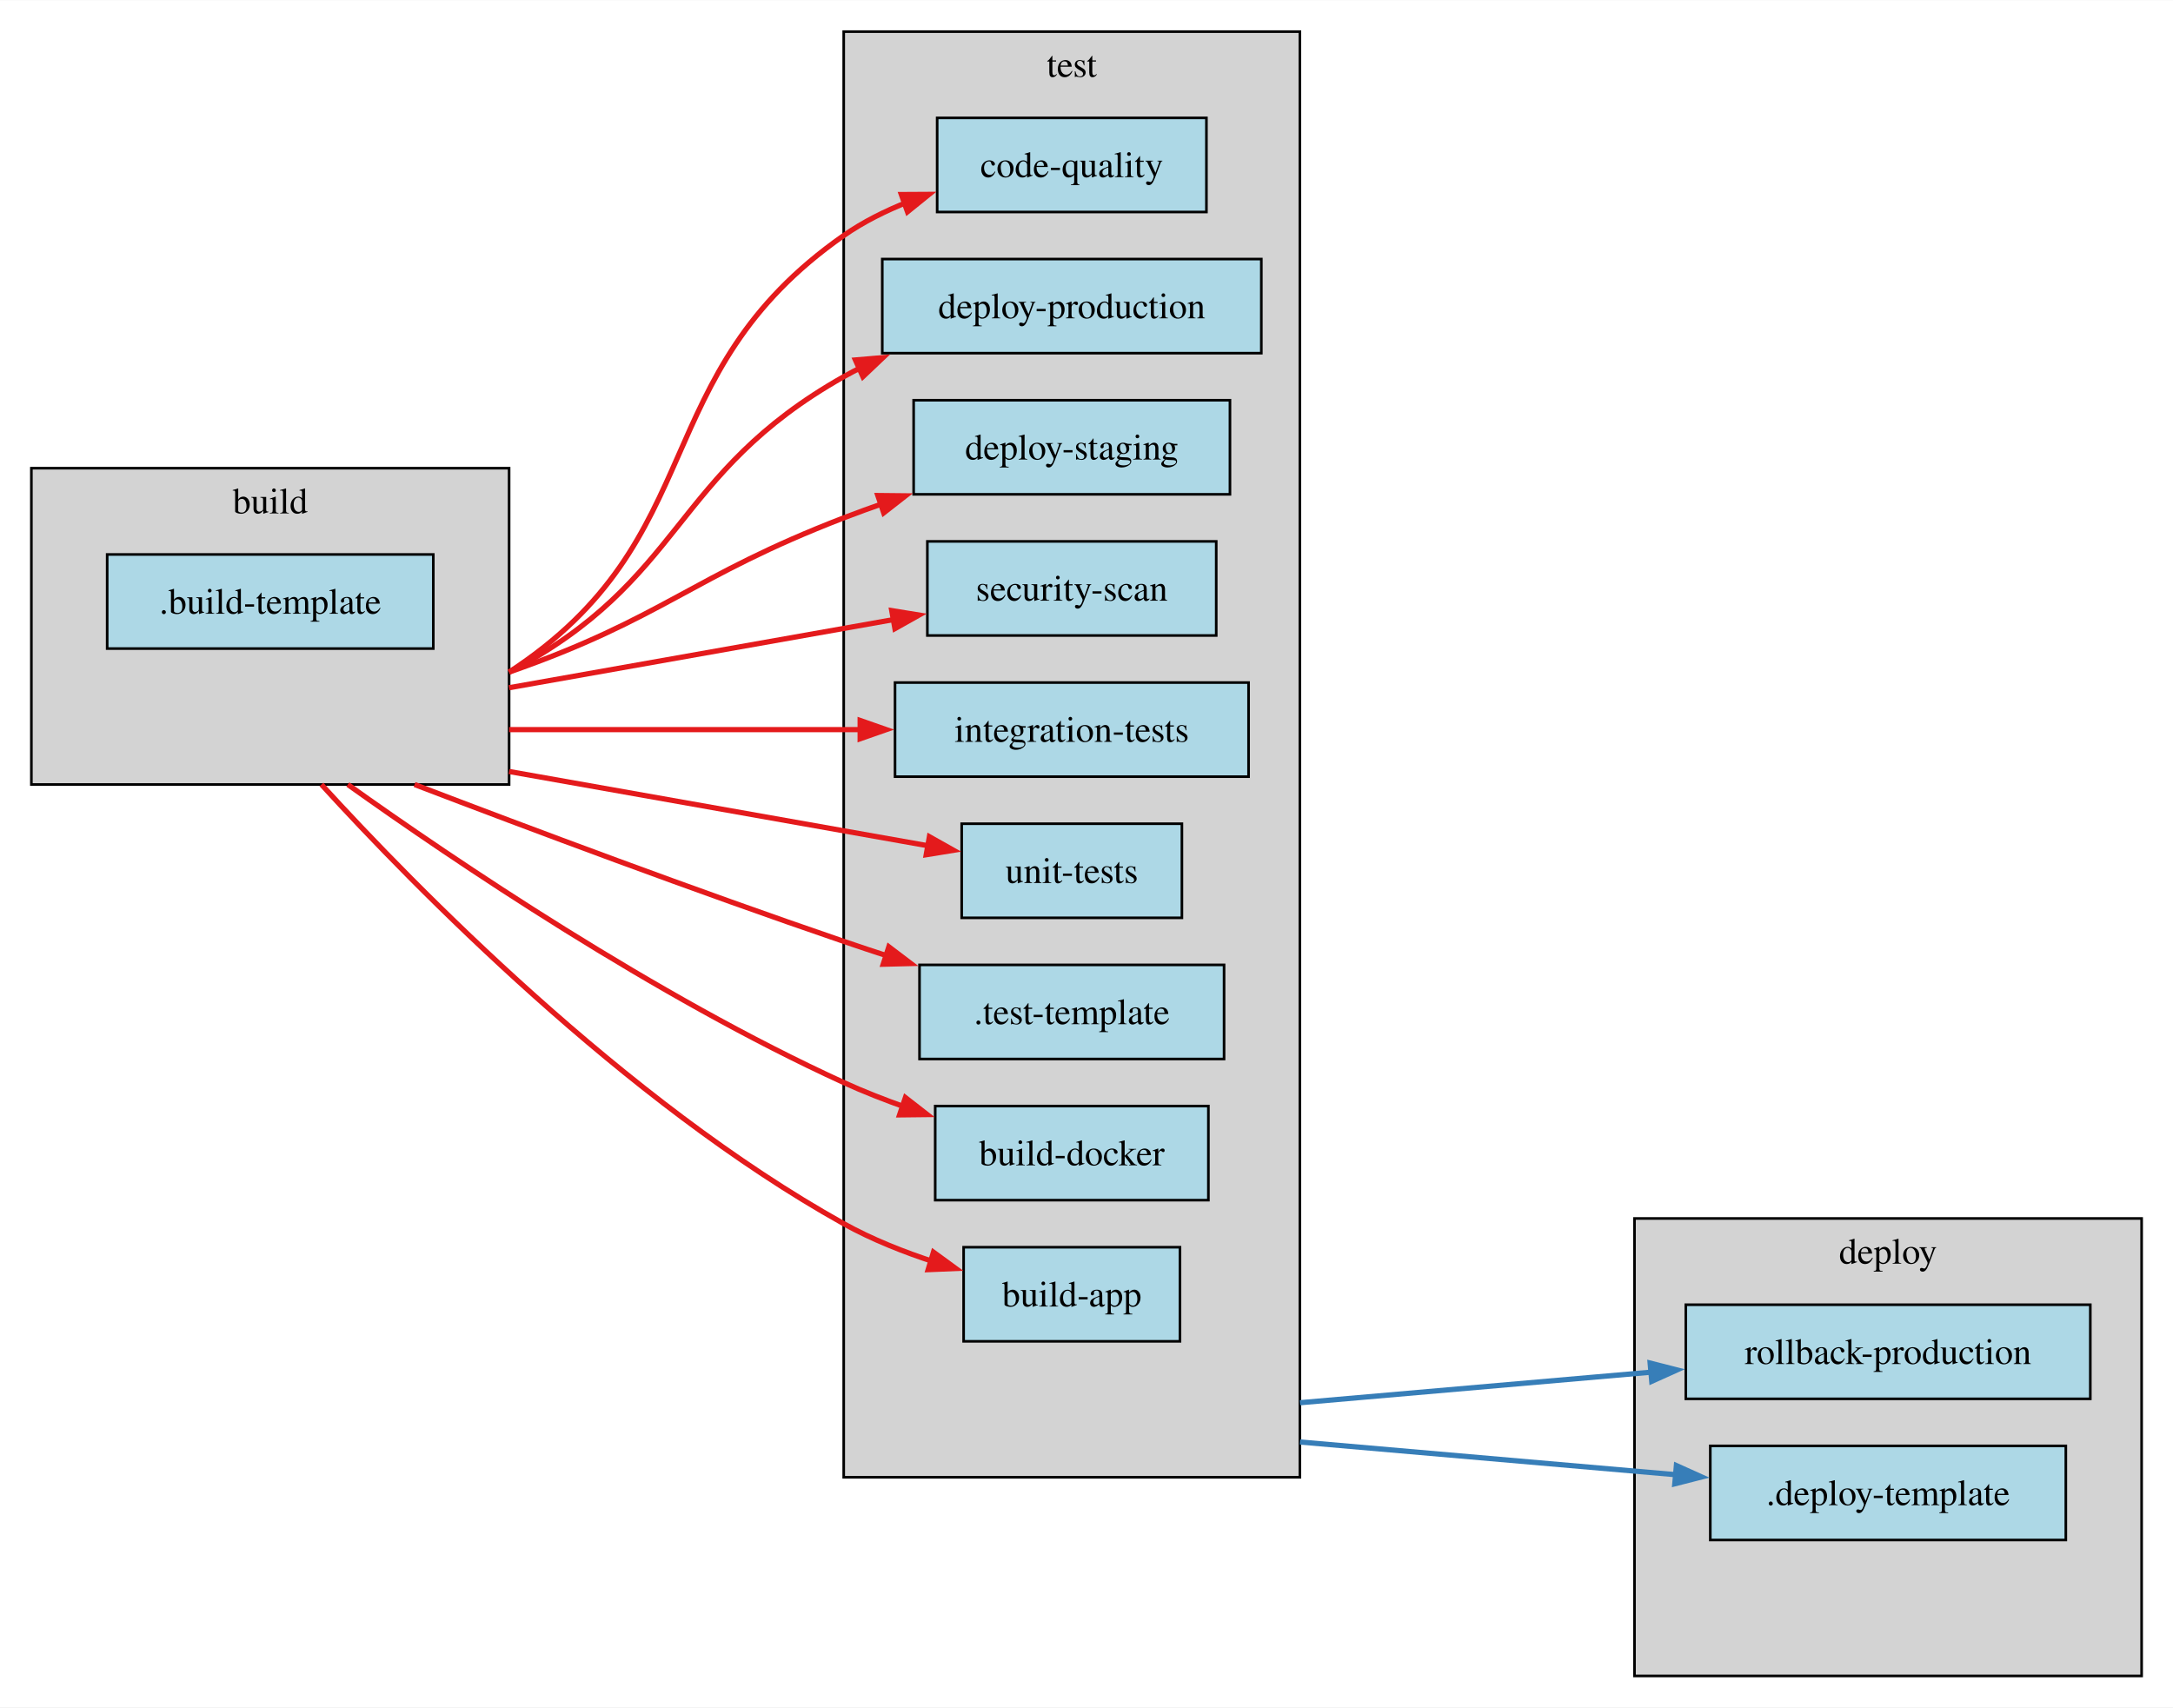
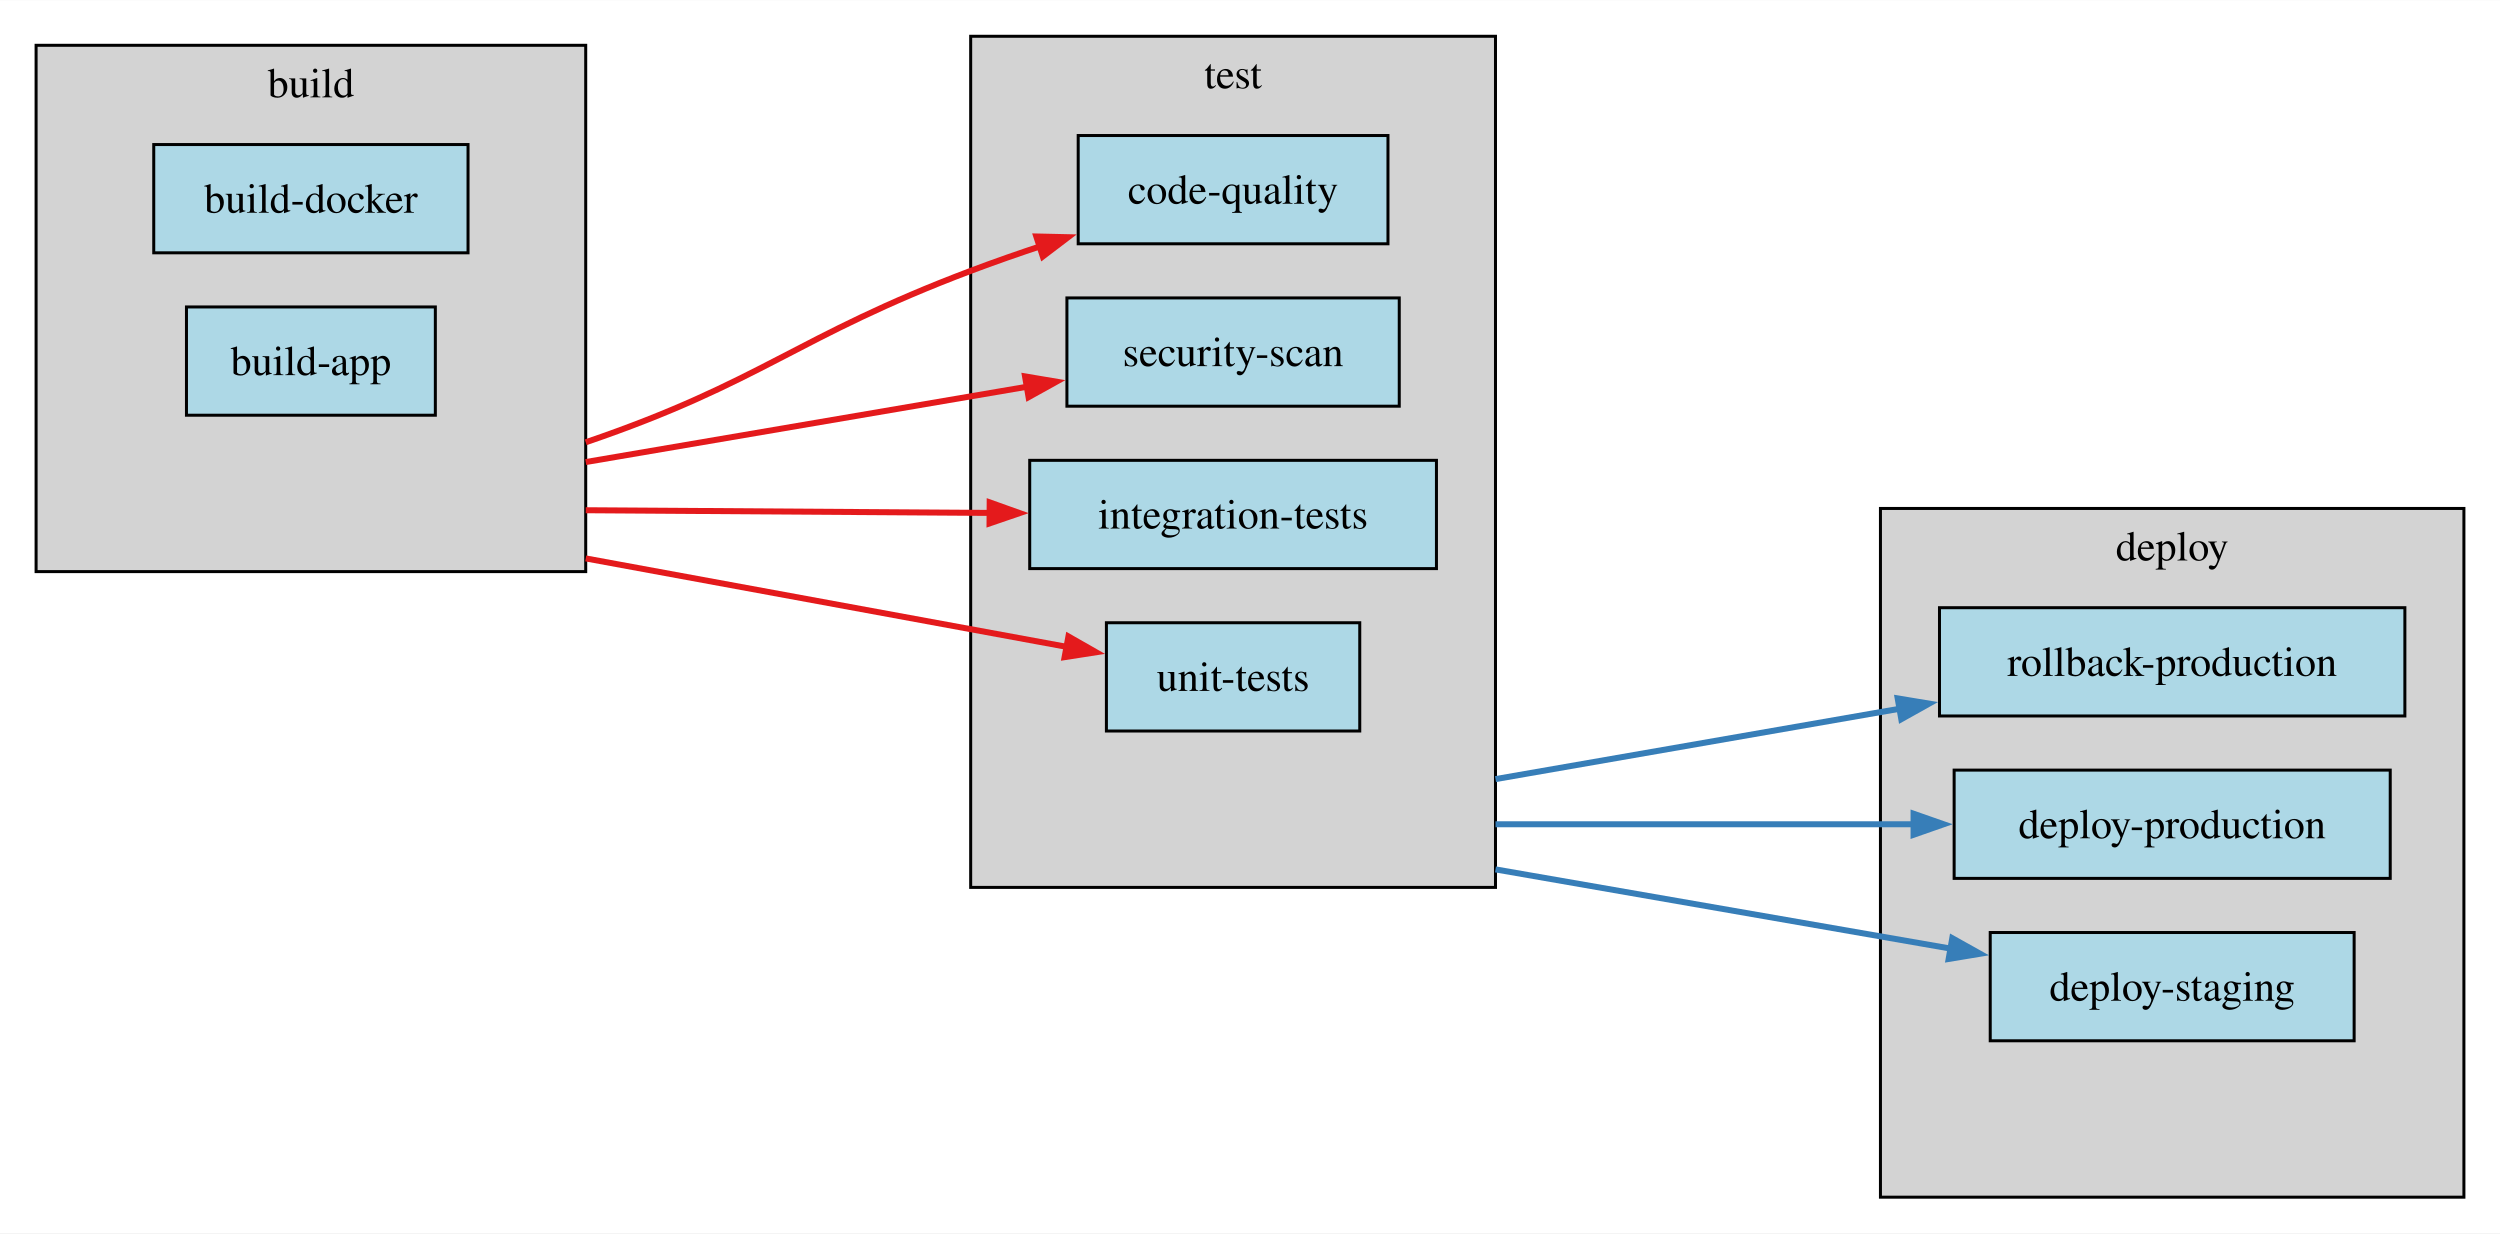
- <svg xmlns="http://www.w3.org/2000/svg" xmlns:xlink="http://www.w3.org/1999/xlink" width="831pt" height="653pt" viewBox="0.00 0.00 831.25 653.00">
-   <g id="graph0" class="graph" transform="scale(1 1) rotate(0) translate(4 649)">
-     <polygon fill="white" stroke="none" points="-4,4 -4,-649 827.25,-649 827.25,4 -4,4" />
+ <svg xmlns="http://www.w3.org/2000/svg" xmlns:xlink="http://www.w3.org/1999/xlink" width="831pt" height="410pt" viewBox="0.00 0.00 831.25 410.00">
+   <g id="graph0" class="graph" transform="scale(1 1) rotate(0) translate(4 406)">
+     <polygon fill="white" stroke="none" points="-4,4 -4,-406 827.25,-406 827.25,4 -4,4" />
    <g id="clust1" class="cluster">
-       <polygon fill="lightgrey" stroke="black" points="8,-349 8,-470 190.75,-470 190.75,-349 8,-349" />
-       <text text-anchor="middle" x="99.38" y="-452.7" font-family="Times,serif" font-size="14.00">build</text>
+       <polygon fill="lightgrey" stroke="black" points="8,-216 8,-391 190.75,-391 190.75,-216 8,-216" />
+       <text text-anchor="middle" x="99.38" y="-373.7" font-family="Times,serif" font-size="14.00">build</text>
    </g>
    <g id="clust2" class="cluster">
-       <polygon fill="lightgrey" stroke="black" points="318.75,-84 318.75,-637 493.25,-637 493.25,-84 318.75,-84" />
-       <text text-anchor="middle" x="406" y="-619.7" font-family="Times,serif" font-size="14.00">test</text>
+       <polygon fill="lightgrey" stroke="black" points="318.75,-111 318.75,-394 493.25,-394 493.25,-111 318.75,-111" />
+       <text text-anchor="middle" x="406" y="-376.7" font-family="Times,serif" font-size="14.00">test</text>
    </g>
    <g id="clust3" class="cluster">
-       <polygon fill="lightgrey" stroke="black" points="621.25,-8 621.25,-183 815.25,-183 815.25,-8 621.25,-8" />
-       <text text-anchor="middle" x="718.25" y="-165.7" font-family="Times,serif" font-size="14.00">deploy</text>
+       <polygon fill="lightgrey" stroke="black" points="621.25,-8 621.25,-237 815.25,-237 815.25,-8 621.25,-8" />
+       <text text-anchor="middle" x="718.25" y="-219.7" font-family="Times,serif" font-size="14.00">deploy</text>
    </g>
-     <g id="node4" class="node">
-       <g id="a_node4">
-         <a xlink:title="---&#10;extends: &quot;.build-template&quot;&#10;script:&#10;- echo &quot;Building application with overrides...&quot;&#10;- echo &quot;Build type: ${BUILD_TYPE}&quot;&#10;- mkdir -p build&#10;- echo &quot;app-v${VERSION}-optimized&quot; &gt; build/app.txt&#10;- echo &quot;Build completed with custom configuration&quot;&#10;variables:&#10;  BUILD_TYPE: optimized&#10;after_script:&#10;- echo &quot;Custom post-build step&quot;&#10;- ls -la build/&#10;">
-           <polygon fill="lightblue" stroke="black" points="447.38,-172 364.62,-172 364.62,-136 447.38,-136 447.38,-172" />
-           <text text-anchor="middle" x="406" y="-149.32" font-family="Times,serif" font-size="14.00">build-app</text>
+     <g id="node5" class="node">
+       <g id="a_node5">
+         <a xlink:title="---&#10;stage: test&#10;before_script:&#10;- echo &quot;Setting up test environment...&quot;&#10;script:&#10;- echo &quot;Running unit tests...&quot;&#10;- echo &quot;Test suite: Unit Tests&quot;&#10;- echo &quot;Tests passed: 150/150&quot;&#10;- echo &quot;Coverage: 85%&quot;&#10;dependencies:&#10;- build-app&#10;">
+           <polygon fill="lightblue" stroke="black" points="448.12,-199 363.88,-199 363.88,-163 448.12,-163 448.12,-199" />
+           <text text-anchor="middle" x="406" y="-176.32" font-family="Times,serif" font-size="14.00">unit-tests</text>
        </a>
      </g>
    </g>
    <g id="edge1" class="edge">
-       <path fill="none" stroke="#e41a1c" stroke-width="2" d="M118.96,-349C154.22,-310.38 234.84,-227.76 318.75,-181 329.56,-174.98 341.89,-170.1 353.79,-166.24" />
-       <polygon fill="#e41a1c" stroke="#e41a1c" stroke-width="2" points="353.08,-170.11 361.63,-163.86 351.05,-163.42 353.08,-170.11" />
+       <path fill="none" stroke="#e41a1c" stroke-width="2" d="M190.75,-220.39C243.35,-210.72 307.82,-198.86 352.23,-190.7" />
+       <polygon fill="#e41a1c" stroke="#e41a1c" stroke-width="2" points="351.25,-194.44 360.45,-189.19 349.98,-187.56 351.25,-194.44" />
    </g>
-     <g id="node5" class="node">
-       <g id="a_node5">
-         <a xlink:title="---&#10;extends: &quot;.build-template&quot;&#10;script:&#10;- echo &quot;Building Docker image...&quot;&#10;- mkdir -p build&#10;- echo &quot;docker-image:latest&quot; &gt; build/docker.txt&#10;- echo &quot;Docker build completed&quot;&#10;only:&#10;- main&#10;- develop&#10;">
-           <polygon fill="lightblue" stroke="black" points="458.25,-226 353.75,-226 353.75,-190 458.25,-190 458.25,-226" />
-           <text text-anchor="middle" x="406" y="-203.32" font-family="Times,serif" font-size="14.00">build-docker</text>
+     <g id="node6" class="node">
+       <g id="a_node6">
+         <a xlink:title="---&#10;stage: test&#10;before_script:&#10;- echo &quot;Setting up test environment...&quot;&#10;script:&#10;- echo &quot;Running integration tests (with override)...&quot;&#10;- echo &quot;Test suite: Integration Tests (Extended)&quot;&#10;- echo &quot;Running additional smoke tests...&quot;&#10;- echo &quot;Tests passed: 50/50&quot;&#10;- echo &quot;All integration tests passed&quot;&#10;dependencies:&#10;- build-app&#10;allow_failure: true&#10;">
+           <polygon fill="lightblue" stroke="black" points="473.62,-253 338.38,-253 338.38,-217 473.62,-217 473.62,-253" />
+           <text text-anchor="middle" x="406" y="-230.32" font-family="Times,serif" font-size="14.00">integration-tests</text>
        </a>
      </g>
    </g>
    <g id="edge2" class="edge">
-       <path fill="none" stroke="#e41a1c" stroke-width="2" d="M129.05,-349C169.59,-320.09 246.77,-267.89 318.75,-235 326.39,-231.51 334.61,-228.3 342.83,-225.4" />
-       <polygon fill="#e41a1c" stroke="#e41a1c" stroke-width="2" points="342.35,-229.25 350.71,-222.74 340.12,-222.62 342.35,-229.25" />
+       <path fill="none" stroke="#e41a1c" stroke-width="2" d="M190.75,-236.41C233.91,-236.12 285.06,-235.79 326.56,-235.51" />
+       <polygon fill="#e41a1c" stroke="#e41a1c" stroke-width="2" points="325.07,-239.02 335.04,-235.46 325.02,-232.03 325.07,-239.02" />
    </g>
-     <g id="node6" class="node">
-       <g id="a_node6">
-         <a xlink:title="---&#10;stage: test&#10;before_script:&#10;- echo &quot;Setting up test environment...&quot;&#10;">
-           <polygon fill="lightblue" stroke="black" points="464.25,-280 347.75,-280 347.75,-244 464.25,-244 464.25,-280" />
-           <text text-anchor="middle" x="406" y="-257.32" font-family="Times,serif" font-size="14.00">.test-template</text>
+     <g id="node7" class="node">
+       <g id="a_node7">
+         <a xlink:title="---&#10;stage: test&#10;before_script:&#10;- echo &quot;Setting up test environment...&quot;&#10;script:&#10;- echo &quot;Running security scan...&quot;&#10;- echo &quot;Scanning for vulnerabilities...&quot;&#10;- echo &quot;No critical vulnerabilities found&quot;&#10;allow_failure: true&#10;">
+           <polygon fill="lightblue" stroke="black" points="461.25,-307 350.75,-307 350.75,-271 461.25,-271 461.25,-307" />
+           <text text-anchor="middle" x="406" y="-284.32" font-family="Times,serif" font-size="14.00">security-scan</text>
        </a>
      </g>
    </g>
    <g id="edge3" class="edge">
-       <path fill="none" stroke="#e41a1c" stroke-width="2" d="M154.58,-349C198.6,-332.17 262.39,-308.26 318.75,-289 324.5,-287.03 330.49,-285.04 336.51,-283.08" />
-       <polygon fill="#e41a1c" stroke="#e41a1c" stroke-width="2" points="336.01,-286.92 344.45,-280.52 333.86,-280.26 336.01,-286.92" />
+       <path fill="none" stroke="#e41a1c" stroke-width="2" d="M190.75,-252.43C238.39,-260.56 295.77,-270.35 339.15,-277.76" />
+       <polygon fill="#e41a1c" stroke="#e41a1c" stroke-width="2" points="336.82,-280.91 347.27,-279.15 338,-274.01 336.82,-280.91" />
    </g>
-     <g id="node7" class="node">
-       <g id="a_node7">
-         <a xlink:title="---&#10;extends: &quot;.test-template&quot;&#10;script:&#10;- echo &quot;Running unit tests...&quot;&#10;- echo &quot;Test suite: Unit Tests&quot;&#10;- echo &quot;Tests passed: 150/150&quot;&#10;- echo &quot;Coverage: 85%&quot;&#10;dependencies:&#10;- build-app&#10;">
-           <polygon fill="lightblue" stroke="black" points="448.12,-334 363.88,-334 363.88,-298 448.12,-298 448.12,-334" />
-           <text text-anchor="middle" x="406" y="-311.32" font-family="Times,serif" font-size="14.00">unit-tests</text>
+     <g id="node8" class="node">
+       <g id="a_node8">
+         <a xlink:title="---&#10;stage: test&#10;script:&#10;- echo &quot;Running code quality checks...&quot;&#10;- echo &quot;Analyzing code style...&quot;&#10;- echo &quot;Checking for code smells...&quot;&#10;- echo &quot;Quality score: A+&quot;&#10;dependencies:&#10;- build-app&#10;allow_failure: true&#10;">
+           <polygon fill="lightblue" stroke="black" points="457.5,-361 354.5,-361 354.5,-325 457.5,-325 457.5,-361" />
+           <text text-anchor="middle" x="406" y="-338.32" font-family="Times,serif" font-size="14.00">code-quality</text>
+         </a>
+       </g>
+     </g>
+     <g id="edge7" class="edge">
+       <path fill="none" stroke="#e41a1c" stroke-width="2" d="M190.75,-259C249.69,-279.11 260.49,-293.99 318.75,-316 326.61,-318.97 334.95,-321.88 343.24,-324.62" />
+       <polygon fill="#e41a1c" stroke="#e41a1c" stroke-width="2" points="340.57,-327.43 351.16,-327.19 342.73,-320.78 340.57,-327.43" />
+     </g>
+     <g id="node2" class="node">
+       <g id="a_node2">
+         <a xlink:title="---&#10;stage: build&#10;before_script:&#10;- echo &quot;Preparing build environment...&quot;&#10;artifacts:&#10;  paths:&#10;  - build/&#10;  expire_in: 1 hour&#10;script:&#10;- echo &quot;Building application with overrides...&quot;&#10;- echo &quot;Build type: ${BUILD_TYPE}&quot;&#10;- mkdir -p build&#10;- echo &quot;app-v${VERSION}-optimized&quot; &gt; build/app.txt&#10;- echo &quot;Build completed with custom configuration&quot;&#10;variables:&#10;  BUILD_TYPE: optimized&#10;after_script:&#10;- echo &quot;Custom post-build step&quot;&#10;- ls -la build/&#10;">
+           <polygon fill="lightblue" stroke="black" points="140.75,-304 58,-304 58,-268 140.75,-268 140.75,-304" />
+           <text text-anchor="middle" x="99.38" y="-281.32" font-family="Times,serif" font-size="14.00">build-app</text>
+         </a>
+       </g>
+     </g>
+     <g id="node3" class="node">
+       <g id="a_node3">
+         <a xlink:title="---&#10;stage: build&#10;before_script:&#10;- echo &quot;Preparing build environment...&quot;&#10;artifacts:&#10;  paths:&#10;  - build/&#10;  expire_in: 1 hour&#10;script:&#10;- echo &quot;Building Docker image...&quot;&#10;- mkdir -p build&#10;- echo &quot;docker-image:latest&quot; &gt; build/docker.txt&#10;- echo &quot;Docker build completed&quot;&#10;only:&#10;- main&#10;- develop&#10;">
+           <polygon fill="lightblue" stroke="black" points="151.62,-358 47.12,-358 47.12,-322 151.62,-322 151.62,-358" />
+           <text text-anchor="middle" x="99.38" y="-335.32" font-family="Times,serif" font-size="14.00">build-docker</text>
+         </a>
+       </g>
+     </g>
+     <g id="node10" class="node">
+       <g id="a_node10">
+         <a xlink:title="---&#10;stage: deploy&#10;before_script:&#10;- echo &quot;Preparing deployment...&quot;&#10;when: manual&#10;only:&#10;- develop&#10;script:&#10;- echo &quot;Deploying to staging environment...&quot;&#10;- echo &quot;Target: staging.example.com&quot;&#10;- echo &quot;Deployment completed&quot;&#10;environment:&#10;  name: staging&#10;  url: https://staging.example.com&#10;">
+           <polygon fill="lightblue" stroke="black" points="778.75,-96 657.75,-96 657.75,-60 778.75,-60 778.75,-96" />
+           <text text-anchor="middle" x="718.25" y="-73.33" font-family="Times,serif" font-size="14.00">deploy-staging</text>
        </a>
      </g>
    </g>
    <g id="edge4" class="edge">
-       <path fill="none" stroke="#e41a1c" stroke-width="2" d="M190.75,-353.98C243.42,-344.64 308.01,-333.19 352.41,-325.32" />
-       <polygon fill="#e41a1c" stroke="#e41a1c" stroke-width="2" points="351.53,-329.03 360.77,-323.84 350.31,-322.14 351.53,-329.03" />
+       <path fill="none" stroke="#377eb8" stroke-width="2" d="M493.25,-116.99C541.42,-108.6 600.72,-98.28 646.21,-90.37" />
+       <polygon fill="#377eb8" stroke="#377eb8" stroke-width="2" points="645.13,-94.11 654.38,-88.94 643.93,-87.21 645.13,-94.11" />
    </g>
-     <g id="node8" class="node">
-       <g id="a_node8">
-         <a xlink:title="---&#10;extends: &quot;.test-template&quot;&#10;script:&#10;- echo &quot;Running integration tests (with override)...&quot;&#10;- echo &quot;Test suite: Integration Tests (Extended)&quot;&#10;- echo &quot;Running additional smoke tests...&quot;&#10;- echo &quot;Tests passed: 50/50&quot;&#10;- echo &quot;All integration tests passed&quot;&#10;dependencies:&#10;- build-app&#10;allow_failure: true&#10;">
-           <polygon fill="lightblue" stroke="black" points="473.62,-388 338.38,-388 338.38,-352 473.62,-352 473.62,-388" />
-           <text text-anchor="middle" x="406" y="-365.32" font-family="Times,serif" font-size="14.00">integration-tests</text>
+     <g id="node11" class="node">
+       <g id="a_node11">
+         <a xlink:title="---&#10;stage: deploy&#10;before_script:&#10;- echo &quot;Preparing production deployment with extra checks...&quot;&#10;- echo &quot;Verifying all tests passed...&quot;&#10;- echo &quot;Checking deployment prerequisites...&quot;&#10;when: manual&#10;only:&#10;- main&#10;script:&#10;- echo &quot;Deploying to production environment (verified)...&quot;&#10;- echo &quot;Target: www.example.com&quot;&#10;- echo &quot;Running pre-deployment health checks...&quot;&#10;- echo &quot;Production deployment completed successfully&quot;&#10;environment:&#10;  name: production&#10;  url: https://www.example.com&#10;after_script:&#10;- echo &quot;Running post-deployment verification...&quot;&#10;- echo &quot;Sending deployment notification...&quot;&#10;">
+           <polygon fill="lightblue" stroke="black" points="790.75,-150 645.75,-150 645.75,-114 790.75,-114 790.75,-150" />
+           <text text-anchor="middle" x="718.25" y="-127.33" font-family="Times,serif" font-size="14.00">deploy-production</text>
        </a>
      </g>
    </g>
    <g id="edge5" class="edge">
-       <path fill="none" stroke="#e41a1c" stroke-width="2" d="M190.75,-370C233.91,-370 285.06,-370 326.56,-370" />
-       <polygon fill="#e41a1c" stroke="#e41a1c" stroke-width="2" points="325.04,-373.5 335.04,-370 325.04,-366.5 325.04,-373.5" />
+       <path fill="none" stroke="#377eb8" stroke-width="2" d="M493.25,-132C537.16,-132 590.32,-132 633.83,-132" />
+       <polygon fill="#377eb8" stroke="#377eb8" stroke-width="2" points="632.26,-135.5 642.26,-132 632.26,-128.5 632.26,-135.5" />
    </g>
-     <g id="node9" class="node">
-       <g id="a_node9">
-         <a xlink:title="---&#10;extends: &quot;.test-template&quot;&#10;script:&#10;- echo &quot;Running security scan...&quot;&#10;- echo &quot;Scanning for vulnerabilities...&quot;&#10;- echo &quot;No critical vulnerabilities found&quot;&#10;allow_failure: true&#10;">
-           <polygon fill="lightblue" stroke="black" points="461.25,-442 350.75,-442 350.75,-406 461.25,-406 461.25,-442" />
-           <text text-anchor="middle" x="406" y="-419.32" font-family="Times,serif" font-size="14.00">security-scan</text>
+     <g id="node12" class="node">
+       <g id="a_node12">
+         <a xlink:title="---&#10;stage: deploy&#10;script:&#10;- echo &quot;Rolling back production deployment...&quot;&#10;- echo &quot;Restoring previous version...&quot;&#10;- echo &quot;Rollback completed&quot;&#10;environment:&#10;  name: production&#10;  action: rollback&#10;when: manual&#10;only:&#10;- main&#10;">
+           <polygon fill="lightblue" stroke="black" points="795.62,-204 640.88,-204 640.88,-168 795.62,-168 795.62,-204" />
+           <text text-anchor="middle" x="718.25" y="-181.32" font-family="Times,serif" font-size="14.00">rollback-production</text>
        </a>
      </g>
    </g>
    <g id="edge6" class="edge">
-       <path fill="none" stroke="#e41a1c" stroke-width="2" d="M190.75,-386.02C238.41,-394.47 295.83,-404.65 339.23,-412.34" />
-       <polygon fill="#e41a1c" stroke="#e41a1c" stroke-width="2" points="337.12,-415.52 347.58,-413.82 338.34,-408.63 337.12,-415.52" />
-     </g>
-     <g id="node10" class="node">
-       <g id="a_node10">
-         <a xlink:title="---&#10;extends: &quot;.deploy-template&quot;&#10;script:&#10;- echo &quot;Deploying to staging environment...&quot;&#10;- echo &quot;Target: staging.example.com&quot;&#10;- echo &quot;Deployment completed&quot;&#10;environment:&#10;  name: staging&#10;  url: https://staging.example.com&#10;only:&#10;- develop&#10;">
-           <polygon fill="lightblue" stroke="black" points="466.5,-496 345.5,-496 345.5,-460 466.5,-460 466.5,-496" />
-           <text text-anchor="middle" x="406" y="-473.32" font-family="Times,serif" font-size="14.00">deploy-staging</text>
-         </a>
-       </g>
-     </g>
-     <g id="edge8" class="edge">
-       <path fill="none" stroke="#e41a1c" stroke-width="2" d="M190.75,-392C249.9,-412.62 260.29,-428.49 318.75,-451 323.93,-452.99 329.32,-454.95 334.76,-456.84" />
-       <polygon fill="#e41a1c" stroke="#e41a1c" stroke-width="2" points="331.8,-459.54 342.4,-459.43 334.05,-452.91 331.8,-459.54" />
-     </g>
-     <g id="node11" class="node">
-       <g id="a_node11">
-         <a xlink:title="---&#10;extends: &quot;.deploy-template&quot;&#10;script:&#10;- echo &quot;Deploying to production environment (verified)...&quot;&#10;- echo &quot;Target: www.example.com&quot;&#10;- echo &quot;Running pre-deployment health checks...&quot;&#10;- echo &quot;Production deployment completed successfully&quot;&#10;environment:&#10;  name: production&#10;  url: https://www.example.com&#10;only:&#10;- main&#10;when: manual&#10;before_script:&#10;- echo &quot;Preparing production deployment with extra checks...&quot;&#10;- echo &quot;Verifying all tests passed...&quot;&#10;- echo &quot;Checking deployment prerequisites...&quot;&#10;after_script:&#10;- echo &quot;Running post-deployment verification...&quot;&#10;- echo &quot;Sending deployment notification...&quot;&#10;">
-           <polygon fill="lightblue" stroke="black" points="478.5,-550 333.5,-550 333.5,-514 478.5,-514 478.5,-550" />
-           <text text-anchor="middle" x="406" y="-527.33" font-family="Times,serif" font-size="14.00">deploy-production</text>
-         </a>
-       </g>
-     </g>
-     <g id="edge9" class="edge">
-       <path fill="none" stroke="#e41a1c" stroke-width="2" d="M190.75,-392C258.02,-427.11 252.64,-467.74 318.75,-505 321.11,-506.33 323.55,-507.61 326.04,-508.83" />
-       <polygon fill="#e41a1c" stroke="#e41a1c" stroke-width="2" points="323.22,-511.4 333.78,-512.3 326.09,-505.01 323.22,-511.4" />
-     </g>
-     <g id="node12" class="node">
-       <g id="a_node12">
-         <a xlink:title="---&#10;stage: test&#10;script:&#10;- echo &quot;Running code quality checks...&quot;&#10;- echo &quot;Analyzing code style...&quot;&#10;- echo &quot;Checking for code smells...&quot;&#10;- echo &quot;Quality score: A+&quot;&#10;dependencies:&#10;- build-app&#10;allow_failure: true&#10;">
-           <polygon fill="lightblue" stroke="black" points="457.5,-604 354.5,-604 354.5,-568 457.5,-568 457.5,-604" />
-           <text text-anchor="middle" x="406" y="-581.33" font-family="Times,serif" font-size="14.00">code-quality</text>
-         </a>
-       </g>
-     </g>
-     <g id="edge11" class="edge">
-       <path fill="none" stroke="#e41a1c" stroke-width="2" d="M190.75,-392C269.08,-443.08 242.11,-505.42 318.75,-559 326.25,-564.24 334.8,-568.49 343.54,-571.94" />
-       <polygon fill="#e41a1c" stroke="#e41a1c" stroke-width="2" points="340.8,-574.68 351.39,-574.74 343.15,-568.08 340.8,-574.68" />
-     </g>
-     <g id="node2" class="node">
-       <g id="a_node2">
-         <a xlink:title="---&#10;stage: build&#10;before_script:&#10;- echo &quot;Preparing build environment...&quot;&#10;artifacts:&#10;  paths:&#10;  - build/&#10;  expire_in: 1 hour&#10;">
-           <polygon fill="lightblue" stroke="black" points="161.75,-437 37,-437 37,-401 161.75,-401 161.75,-437" />
-           <text text-anchor="middle" x="99.38" y="-414.32" font-family="Times,serif" font-size="14.00">.build-template</text>
-         </a>
-       </g>
-     </g>
-     <g id="node14" class="node">
-       <g id="a_node14">
-         <a xlink:title="---&#10;stage: deploy&#10;before_script:&#10;- echo &quot;Preparing deployment...&quot;&#10;when: manual&#10;only:&#10;- main&#10;- develop&#10;">
-           <polygon fill="lightblue" stroke="black" points="786.25,-96 650.25,-96 650.25,-60 786.25,-60 786.25,-96" />
-           <text text-anchor="middle" x="718.25" y="-73.33" font-family="Times,serif" font-size="14.00">.deploy-template</text>
-         </a>
-       </g>
-     </g>
-     <g id="edge7" class="edge">
-       <path fill="none" stroke="#377eb8" stroke-width="2" d="M493.25,-97.49C538.79,-93.53 594.28,-88.7 638.63,-84.84" />
-       <polygon fill="#377eb8" stroke="#377eb8" stroke-width="2" points="637.28,-88.47 646.94,-84.12 636.67,-81.5 637.28,-88.47" />
-     </g>
-     <g id="node15" class="node">
-       <g id="a_node15">
-         <a xlink:title="---&#10;stage: deploy&#10;script:&#10;- echo &quot;Rolling back production deployment...&quot;&#10;- echo &quot;Restoring previous version...&quot;&#10;- echo &quot;Rollback completed&quot;&#10;environment:&#10;  name: production&#10;  action: rollback&#10;when: manual&#10;only:&#10;- main&#10;">
-           <polygon fill="lightblue" stroke="black" points="795.62,-150 640.88,-150 640.88,-114 795.62,-114 795.62,-150" />
-           <text text-anchor="middle" x="718.25" y="-127.33" font-family="Times,serif" font-size="14.00">rollback-production</text>
-         </a>
-       </g>
-     </g>
-     <g id="edge10" class="edge">
-       <path fill="none" stroke="#377eb8" stroke-width="2" d="M493.25,-112.51C535.63,-116.19 586.63,-120.63 629.25,-124.34" />
-       <polygon fill="#377eb8" stroke="#377eb8" stroke-width="2" points="627.24,-127.68 637.51,-125.06 627.85,-120.71 627.24,-127.68" />
+       <path fill="none" stroke="#377eb8" stroke-width="2" d="M493.25,-147.01C535.6,-154.38 586.55,-163.25 629.15,-170.67" />
+       <polygon fill="#377eb8" stroke="#377eb8" stroke-width="2" points="626.98,-173.84 637.43,-172.11 628.18,-166.94 626.98,-173.84" />
    </g>
  </g>
</svg>
